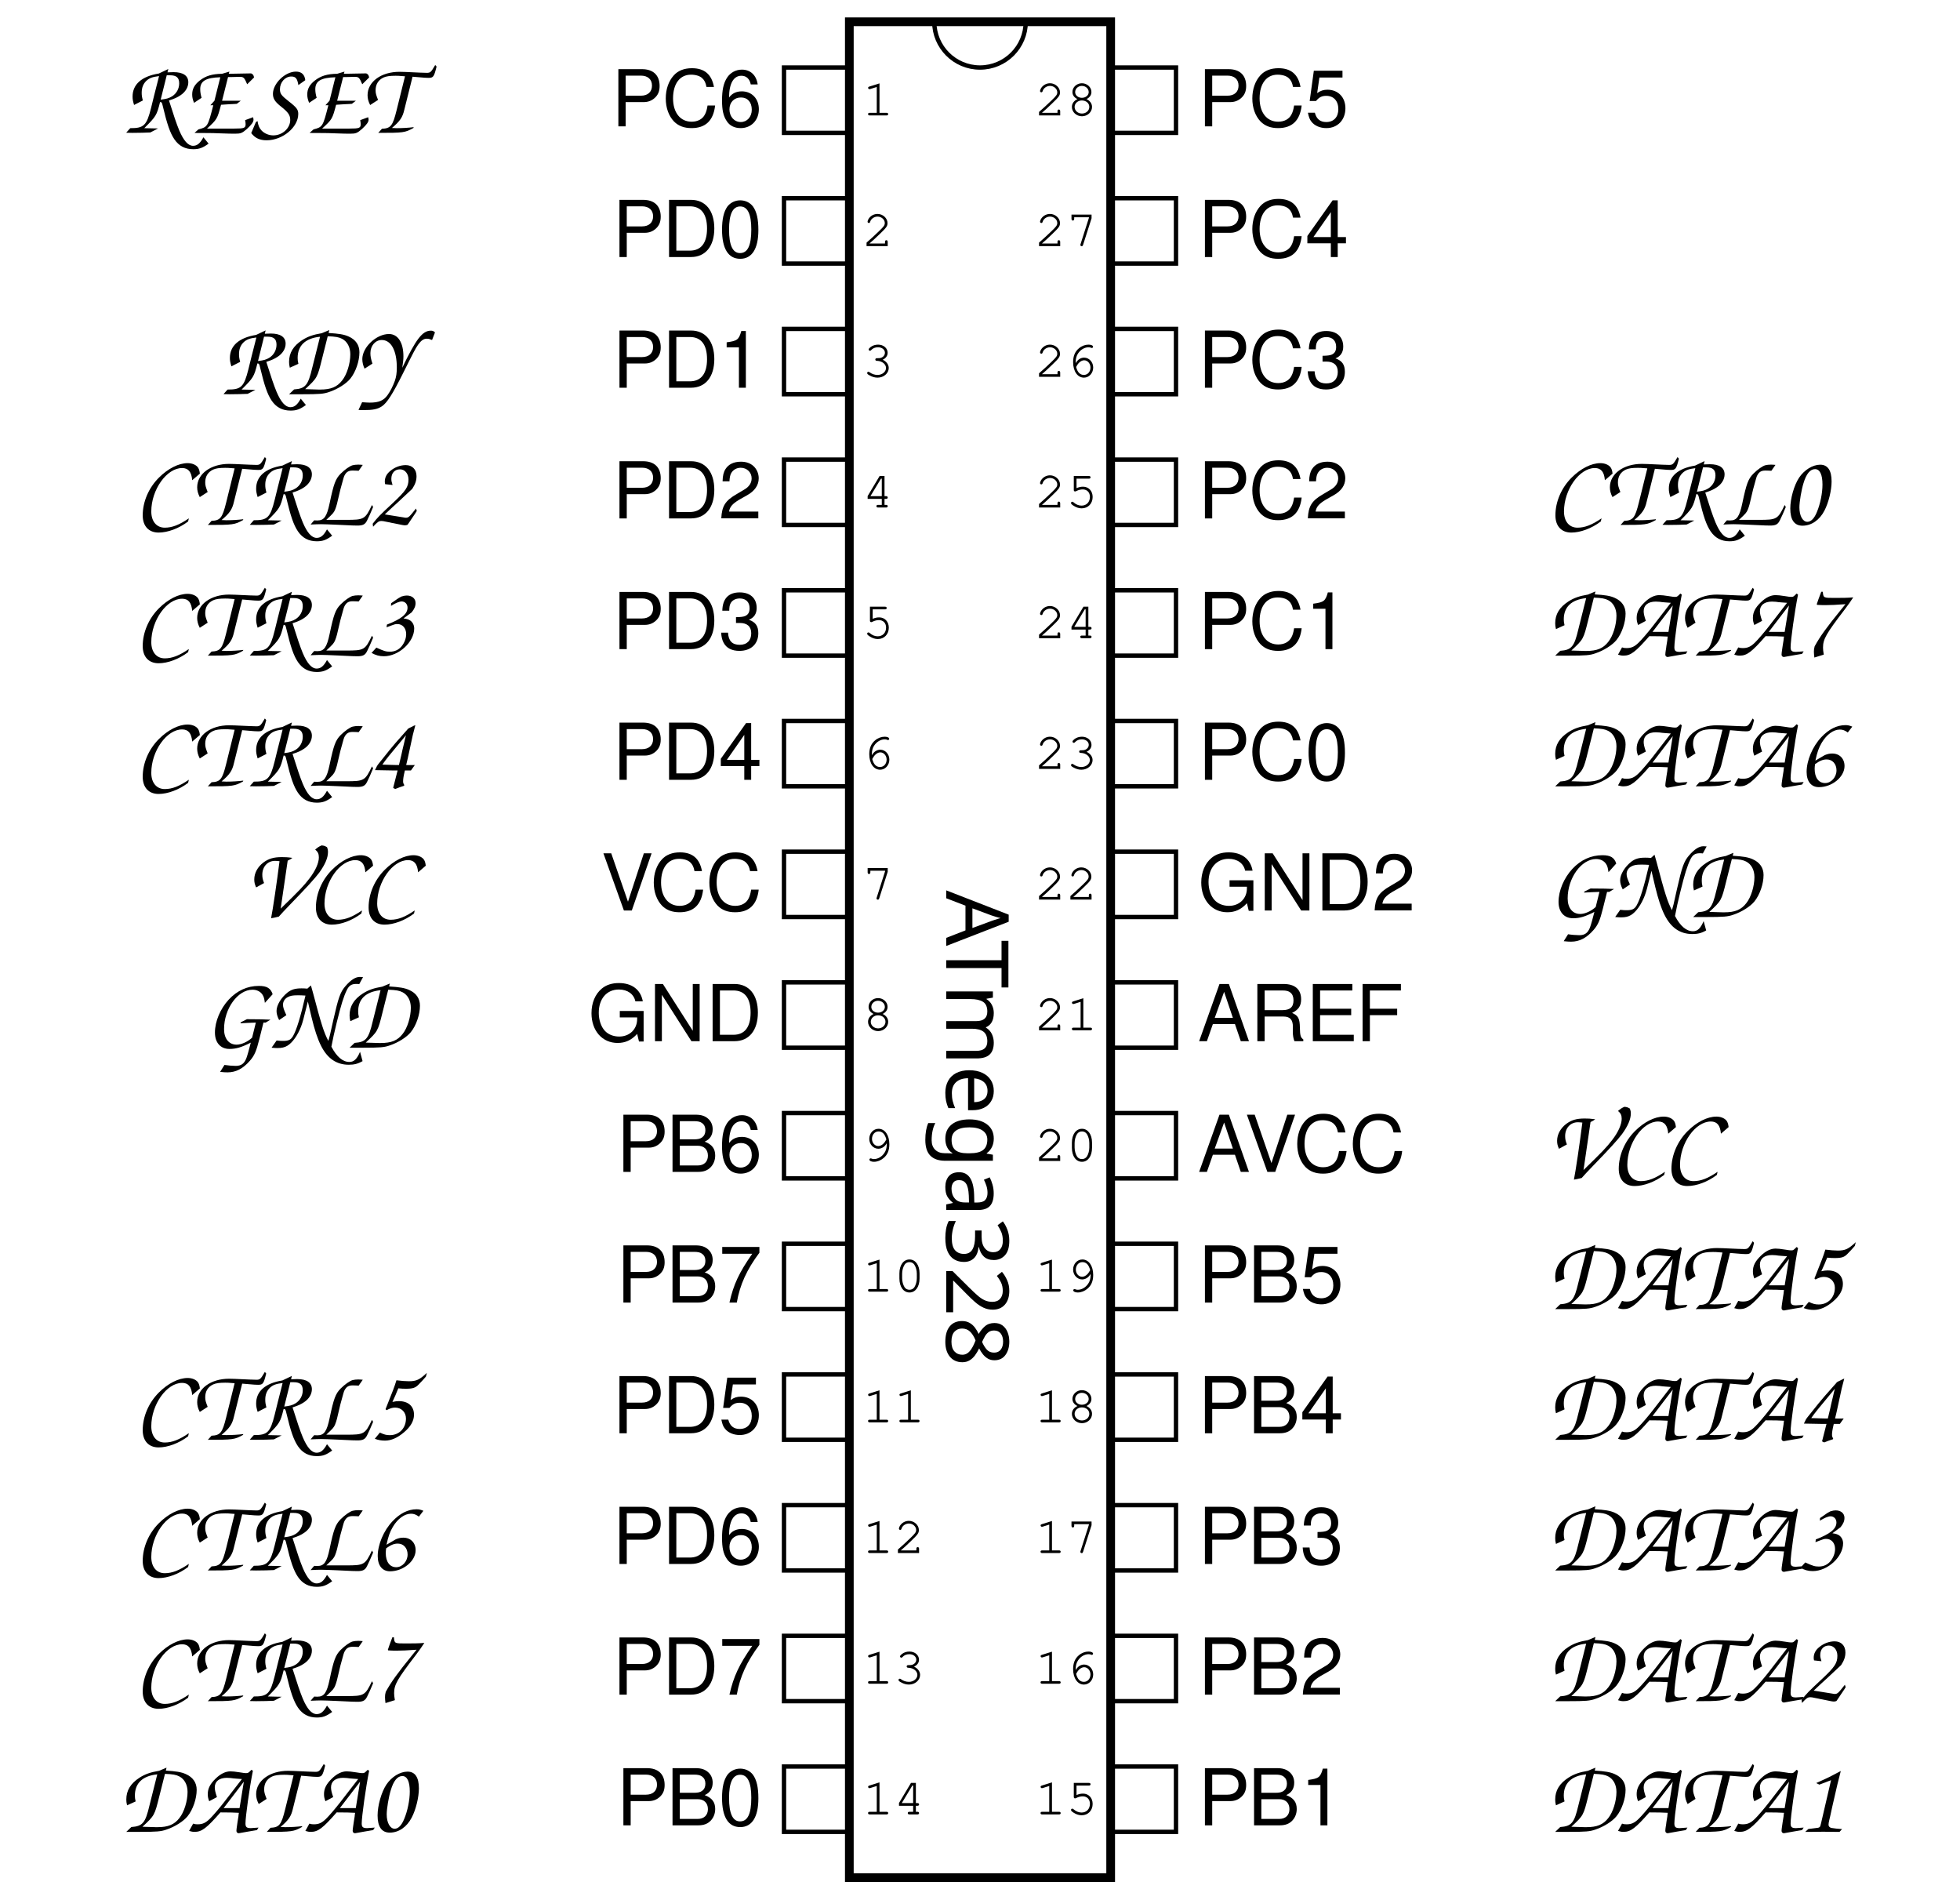
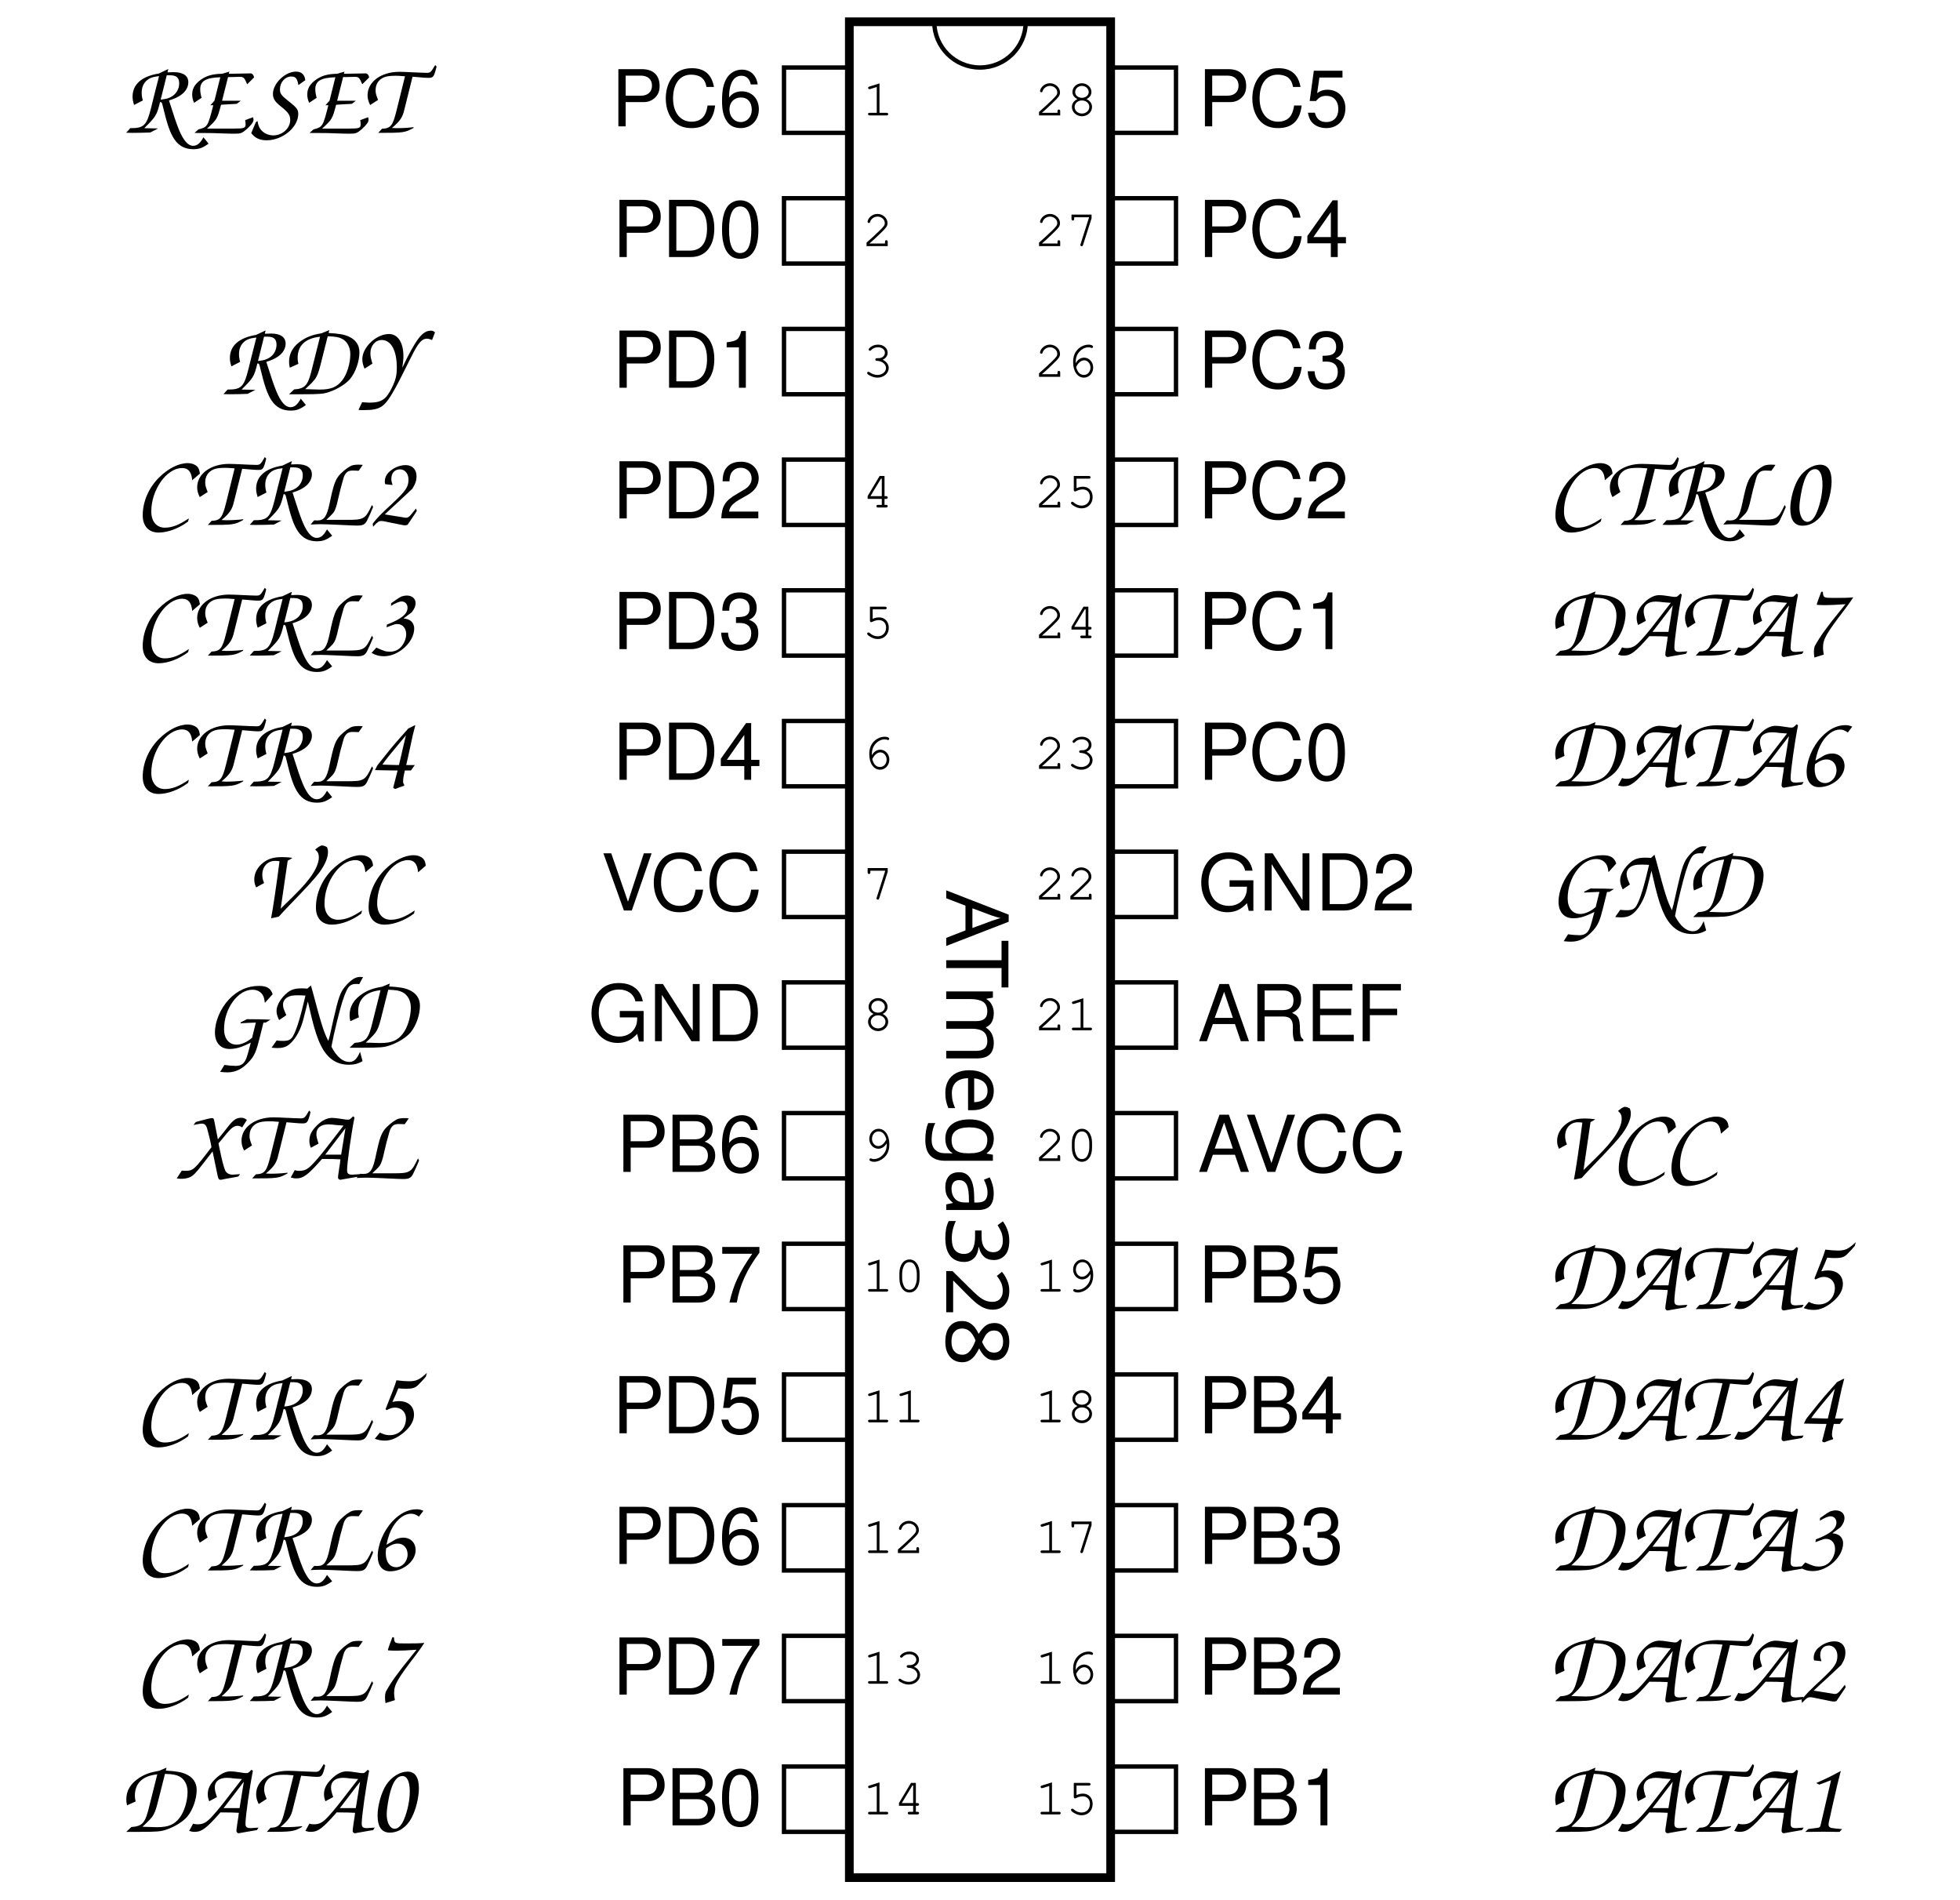
<svg xmlns="http://www.w3.org/2000/svg" version="1.1" viewBox="0 0 450.0 436.0">
  <defs>
    <style type="text/css">
     .thinline { fill:none; stroke:#000000; stroke-width:1.0 }
     .thickline{ fill:none; stroke:#000000; stroke-width:2.0 }
     .pinno    { font-family:"Courier"; font-size:12px }
     .label    { font-family:"Helvetica"; font-size:18px }
     .function { font-family:"Comic Sans MS"; font-size:24px }
     .title    { font-family:"Helvetica-Bold"; font-size:20px; text-anchor:middle; writing-mode:tb; alignment-baseline:central }
     
  </style>
  </defs>
  <rect class="thickline" x="195.0" y="5" width="60.0" height="426.0" />
-   <path class="thinline" d="M214.5,5 a10.5,10.5 0 0,0 21.0,0" />
+   <path class="thinline" d="M214.5,5 a10.5,10.5 0 0,0 21,0" />
  <text class="title" x="225.0" y="218.0">
    ATmega328
  </text>
  <rect class="thinline" x="180.0" y="15.5" width="15.0" height="15.0" />
  <text class="function" x="95.0" y="30.5" text-anchor="end">
    RESET
  </text>
  <text class="label" x="175.0" y="29.0" text-anchor="end">
    PC6
  </text>
  <text class="pinno" x="198.0" y="26.5">
    1
  </text>
  <rect class="thinline" x="180.0" y="45.5" width="15.0" height="15.0" />
  <text class="function" x="95.0" y="60.5" text-anchor="end">
    
  </text>
  <text class="label" x="175.0" y="59.0" text-anchor="end">
    PD0
  </text>
  <text class="pinno" x="198.0" y="56.5">
    2
  </text>
  <rect class="thinline" x="180.0" y="75.5" width="15.0" height="15.0" />
  <text class="function" x="95.0" y="90.5" text-anchor="end">
    RDY
  </text>
  <text class="label" x="175.0" y="89.0" text-anchor="end">
    PD1
  </text>
  <text class="pinno" x="198.0" y="86.5">
    3
  </text>
  <rect class="thinline" x="180.0" y="105.5" width="15.0" height="15.0" />
  <text class="function" x="95.0" y="120.5" text-anchor="end">
    CTRL2
  </text>
  <text class="label" x="175.0" y="119.0" text-anchor="end">
    PD2
  </text>
  <text class="pinno" x="198.0" y="116.5">
    4
  </text>
  <rect class="thinline" x="180.0" y="135.5" width="15.0" height="15.0" />
  <text class="function" x="95.0" y="150.5" text-anchor="end">
    CTRL3
  </text>
  <text class="label" x="175.0" y="149.0" text-anchor="end">
    PD3
  </text>
  <text class="pinno" x="198.0" y="146.5">
    5
  </text>
  <rect class="thinline" x="180.0" y="165.5" width="15.0" height="15.0" />
  <text class="function" x="95.0" y="180.5" text-anchor="end">
    CTRL4
  </text>
  <text class="label" x="175.0" y="179.0" text-anchor="end">
    PD4
  </text>
  <text class="pinno" x="198.0" y="176.5">
    6
  </text>
  <rect class="thinline" x="180.0" y="195.5" width="15.0" height="15.0" />
  <text class="function" x="95.0" y="210.5" text-anchor="end">
    VCC
  </text>
  <text class="label" x="175.0" y="209.0" text-anchor="end">
    VCC
  </text>
  <text class="pinno" x="198.0" y="206.5">
    7
  </text>
  <rect class="thinline" x="180.0" y="225.5" width="15.0" height="15.0" />
  <text class="function" x="95.0" y="240.5" text-anchor="end">
    GND
  </text>
  <text class="label" x="175.0" y="239.0" text-anchor="end">
    GND
  </text>
  <text class="pinno" x="198.0" y="236.5">
    8
  </text>
  <rect class="thinline" x="180.0" y="255.5" width="15.0" height="15.0" />
  <text class="function" x="95.0" y="270.5" text-anchor="end">
-     
+     XTAL
  </text>
  <text class="label" x="175.0" y="269.0" text-anchor="end">
    PB6
  </text>
  <text class="pinno" x="198.0" y="266.5">
    9
  </text>
  <rect class="thinline" x="180.0" y="285.5" width="15.0" height="15.0" />
  <text class="function" x="95.0" y="300.5" text-anchor="end">
    
  </text>
  <text class="label" x="175.0" y="299.0" text-anchor="end">
    PB7
  </text>
  <text class="pinno" x="198.0" y="296.5">
    10
  </text>
  <rect class="thinline" x="180.0" y="315.5" width="15.0" height="15.0" />
  <text class="function" x="95.0" y="330.5" text-anchor="end">
    CTRL5
  </text>
  <text class="label" x="175.0" y="329.0" text-anchor="end">
    PD5
  </text>
  <text class="pinno" x="198.0" y="326.5">
    11
  </text>
  <rect class="thinline" x="180.0" y="345.5" width="15.0" height="15.0" />
  <text class="function" x="95.0" y="360.5" text-anchor="end">
    CTRL6
  </text>
  <text class="label" x="175.0" y="359.0" text-anchor="end">
    PD6
  </text>
  <text class="pinno" x="198.0" y="356.5">
    12
  </text>
  <rect class="thinline" x="180.0" y="375.5" width="15.0" height="15.0" />
  <text class="function" x="95.0" y="390.5" text-anchor="end">
    CTRL7
  </text>
  <text class="label" x="175.0" y="389.0" text-anchor="end">
    PD7
  </text>
  <text class="pinno" x="198.0" y="386.5">
    13
  </text>
  <rect class="thinline" x="180.0" y="405.5" width="15.0" height="15.0" />
  <text class="function" x="95.0" y="420.5" text-anchor="end">
    DATA0
  </text>
  <text class="label" x="175.0" y="419.0" text-anchor="end">
    PB0
  </text>
  <text class="pinno" x="198.0" y="416.5">
    14
  </text>
  <rect class="thinline" x="255.0" y="405.5" width="15.0" height="15.0" />
  <text class="pinno" x="252.0" y="416.5" text-anchor="end">
    15
  </text>
  <text class="label" x="275.0" y="419.0">
    PB1
  </text>
  <text class="function" x="355.0" y="420.5">
    DATA1
  </text>
  <rect class="thinline" x="255.0" y="375.5" width="15.0" height="15.0" />
  <text class="pinno" x="252.0" y="386.5" text-anchor="end">
    16
  </text>
  <text class="label" x="275.0" y="389.0">
    PB2
  </text>
  <text class="function" x="355.0" y="390.5">
    DATA2
  </text>
  <rect class="thinline" x="255.0" y="345.5" width="15.0" height="15.0" />
  <text class="pinno" x="252.0" y="356.5" text-anchor="end">
    17
  </text>
  <text class="label" x="275.0" y="359.0">
    PB3
  </text>
  <text class="function" x="355.0" y="360.5">
    DATA3
  </text>
  <rect class="thinline" x="255.0" y="315.5" width="15.0" height="15.0" />
  <text class="pinno" x="252.0" y="326.5" text-anchor="end">
    18
  </text>
  <text class="label" x="275.0" y="329.0">
    PB4
  </text>
  <text class="function" x="355.0" y="330.5">
    DATA4
  </text>
  <rect class="thinline" x="255.0" y="285.5" width="15.0" height="15.0" />
  <text class="pinno" x="252.0" y="296.5" text-anchor="end">
    19
  </text>
  <text class="label" x="275.0" y="299.0">
    PB5
  </text>
  <text class="function" x="355.0" y="300.5">
    DATA5
  </text>
  <rect class="thinline" x="255.0" y="255.5" width="15.0" height="15.0" />
  <text class="pinno" x="252.0" y="266.5" text-anchor="end">
    20
  </text>
  <text class="label" x="275.0" y="269.0">
    AVCC
  </text>
  <text class="function" x="355.0" y="270.5">
    VCC
  </text>
  <rect class="thinline" x="255.0" y="225.5" width="15.0" height="15.0" />
  <text class="pinno" x="252.0" y="236.5" text-anchor="end">
    21
  </text>
  <text class="label" x="275.0" y="239.0">
    AREF
  </text>
  <text class="function" x="355.0" y="240.5">
    
  </text>
  <rect class="thinline" x="255.0" y="195.5" width="15.0" height="15.0" />
  <text class="pinno" x="252.0" y="206.5" text-anchor="end">
    22
  </text>
  <text class="label" x="275.0" y="209.0">
    GND2
  </text>
  <text class="function" x="355.0" y="210.5">
    GND
  </text>
  <rect class="thinline" x="255.0" y="165.5" width="15.0" height="15.0" />
  <text class="pinno" x="252.0" y="176.5" text-anchor="end">
    23
  </text>
  <text class="label" x="275.0" y="179.0">
    PC0
  </text>
  <text class="function" x="355.0" y="180.5">
    DATA6
  </text>
  <rect class="thinline" x="255.0" y="135.5" width="15.0" height="15.0" />
  <text class="pinno" x="252.0" y="146.5" text-anchor="end">
    24
  </text>
  <text class="label" x="275.0" y="149.0">
    PC1
  </text>
  <text class="function" x="355.0" y="150.5">
    DATA7
  </text>
  <rect class="thinline" x="255.0" y="105.5" width="15.0" height="15.0" />
  <text class="pinno" x="252.0" y="116.5" text-anchor="end">
    25
  </text>
  <text class="label" x="275.0" y="119.0">
    PC2
  </text>
  <text class="function" x="355.0" y="120.5">
    CTRL0
  </text>
  <rect class="thinline" x="255.0" y="75.5" width="15.0" height="15.0" />
  <text class="pinno" x="252.0" y="86.5" text-anchor="end">
    26
  </text>
  <text class="label" x="275.0" y="89.0">
    PC3
  </text>
  <text class="function" x="355.0" y="90.5">
    
  </text>
  <rect class="thinline" x="255.0" y="45.5" width="15.0" height="15.0" />
  <text class="pinno" x="252.0" y="56.5" text-anchor="end">
    27
  </text>
  <text class="label" x="275.0" y="59.0">
    PC4
  </text>
  <text class="function" x="355.0" y="60.5">
    
  </text>
  <rect class="thinline" x="255.0" y="15.5" width="15.0" height="15.0" />
  <text class="pinno" x="252.0" y="26.5" text-anchor="end">
    28
  </text>
  <text class="label" x="275.0" y="29.0">
    PC5
  </text>
  <text class="function" x="355.0" y="30.5">
    
  </text>
</svg>
